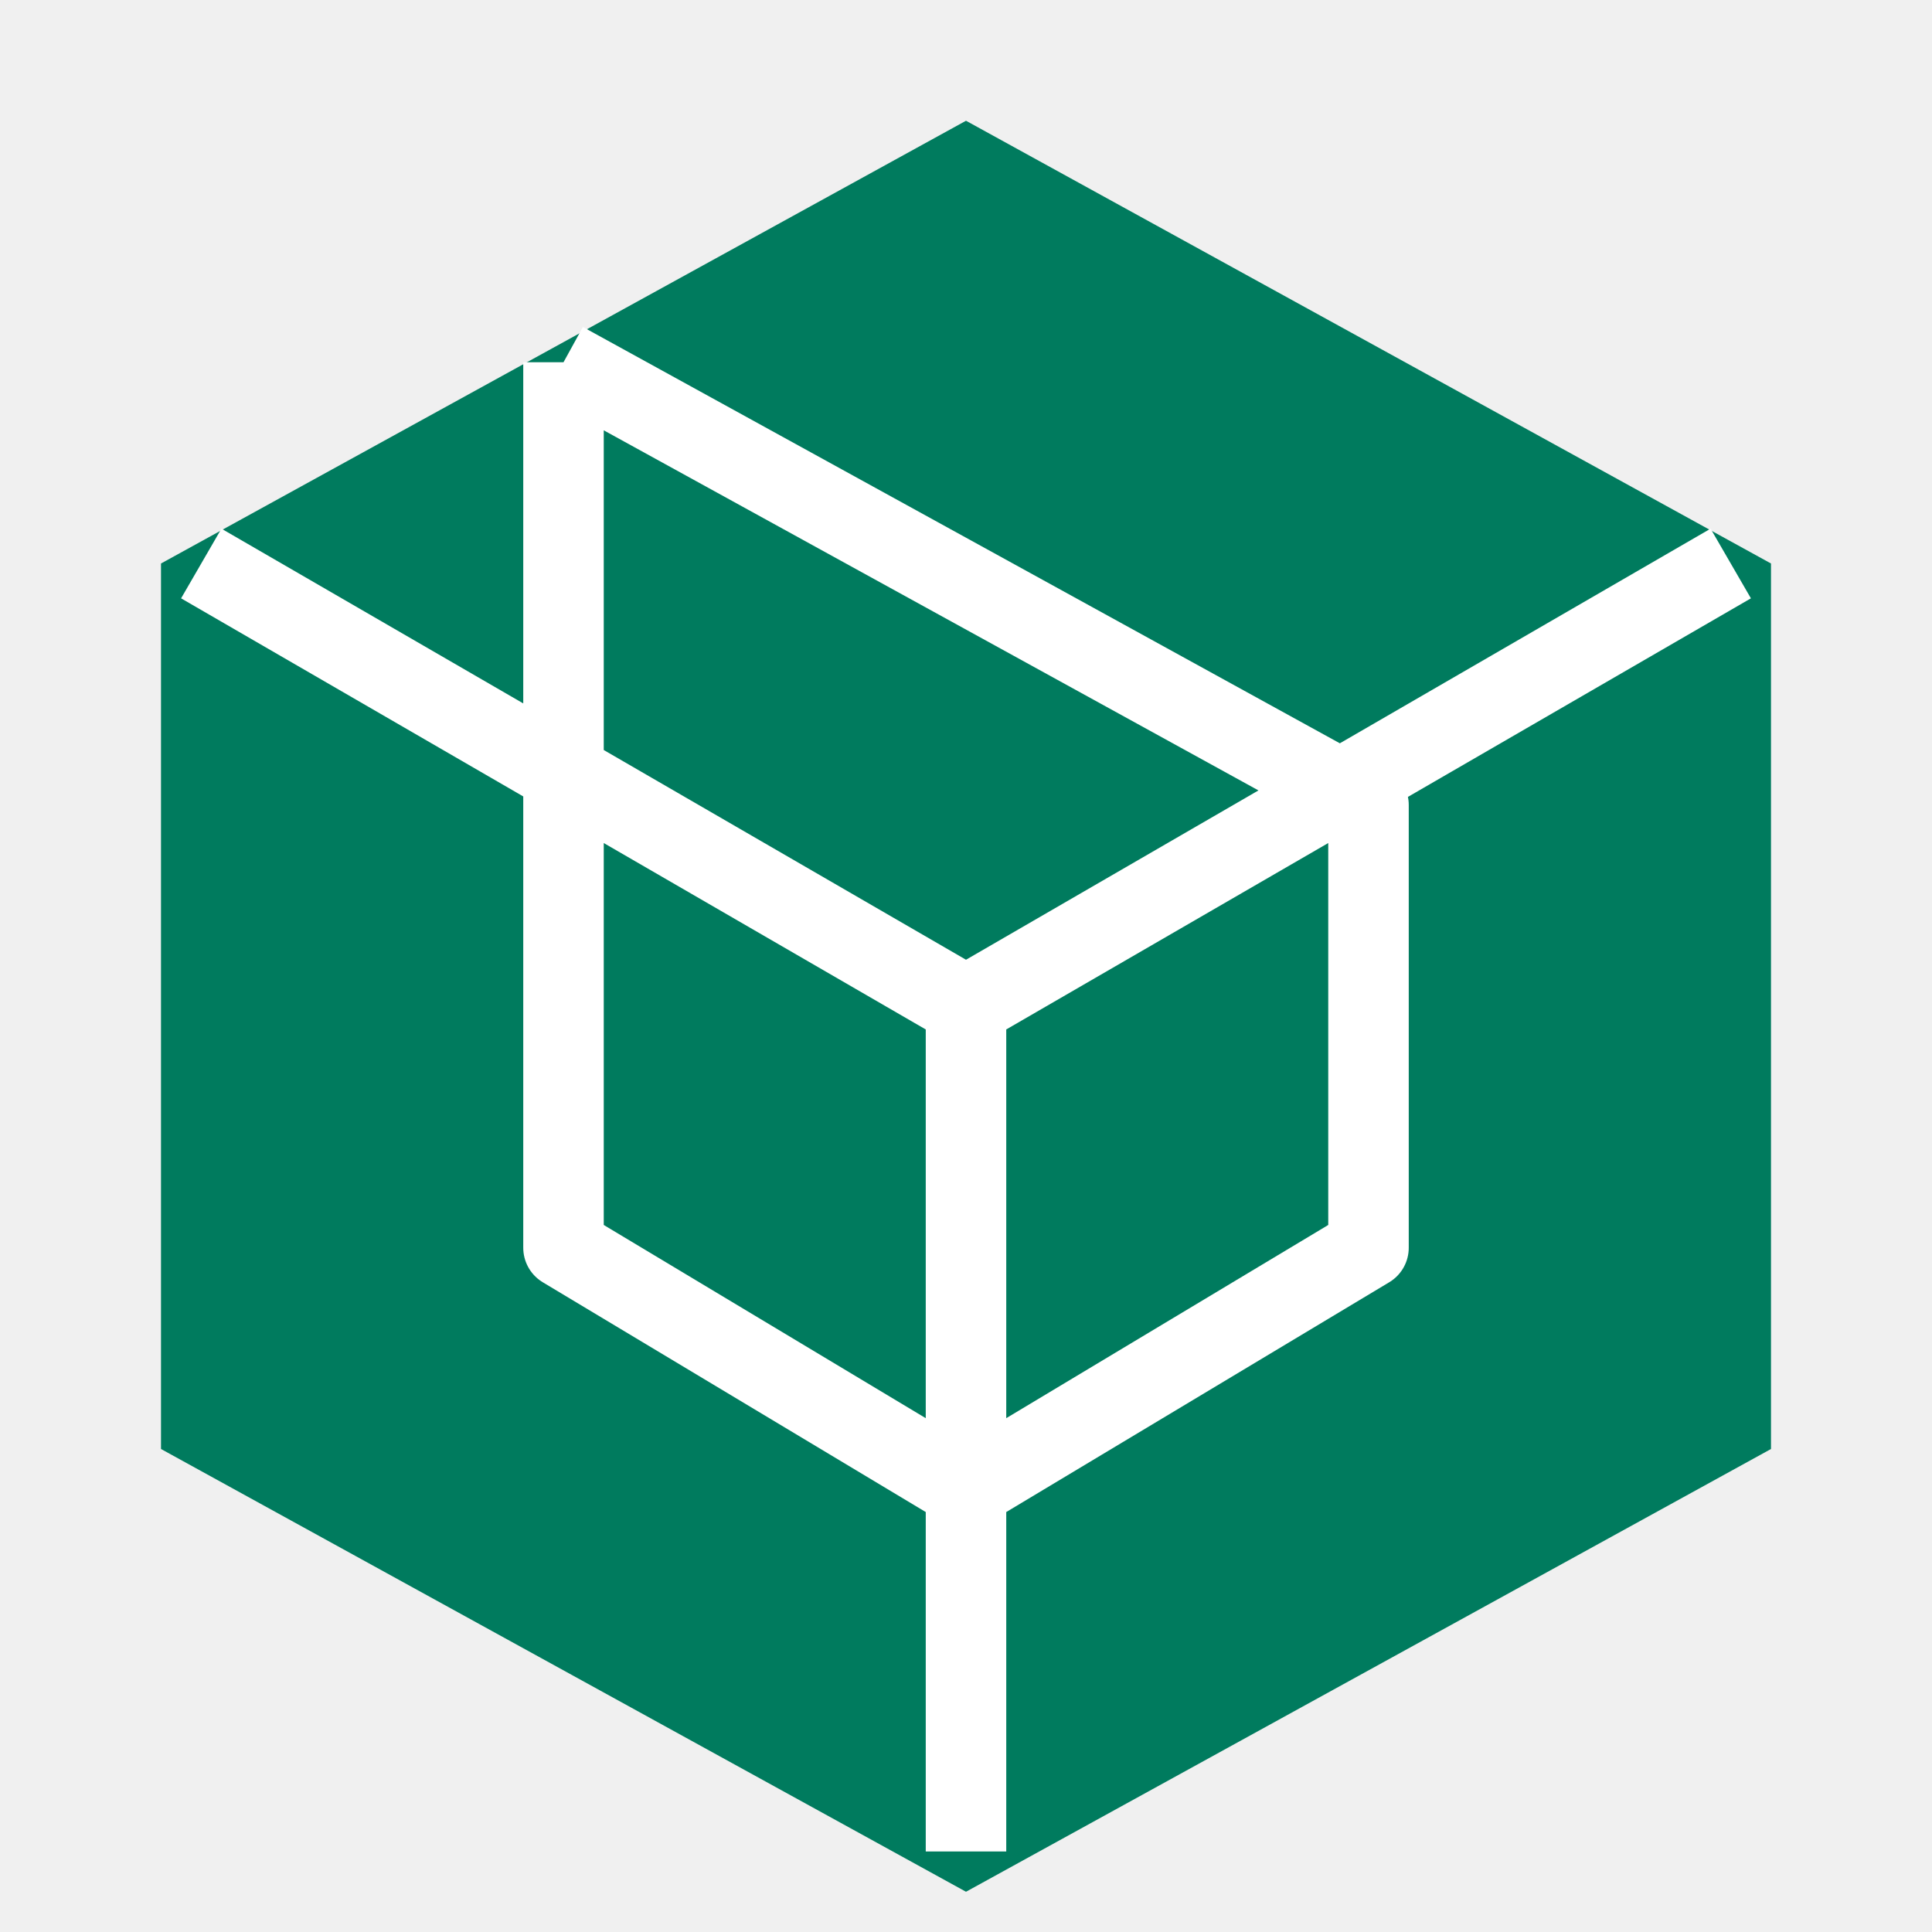
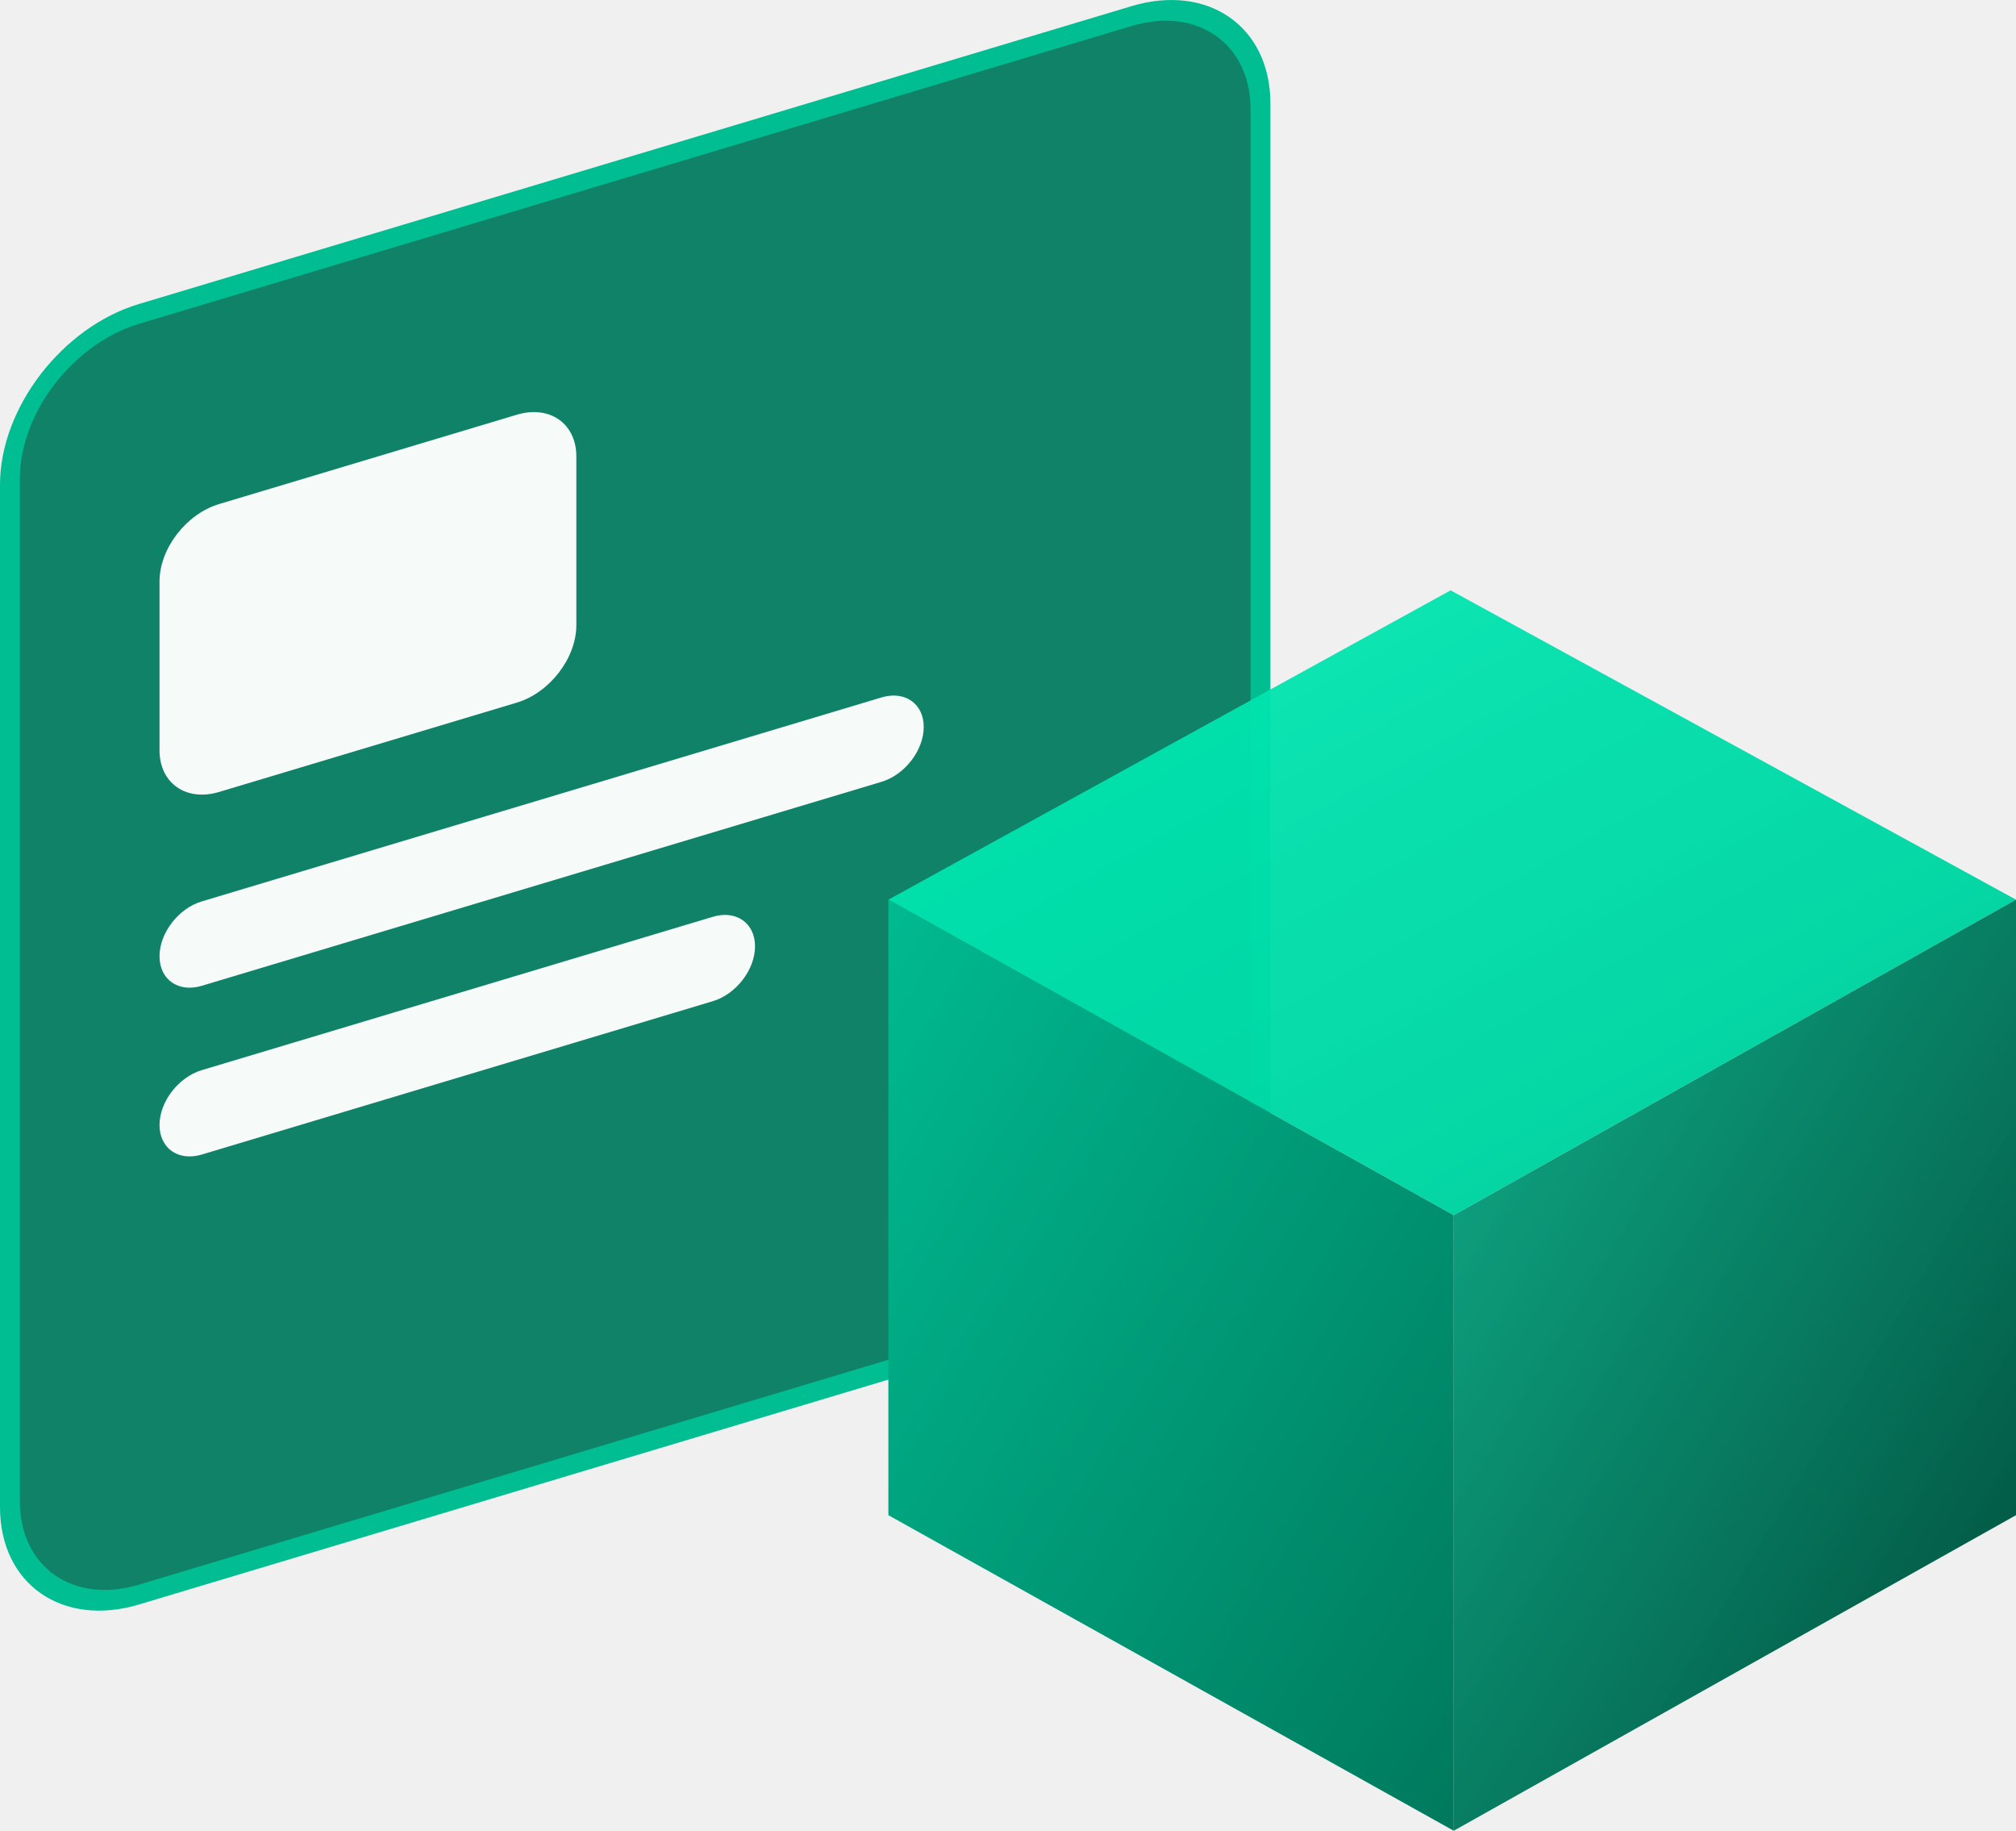
- <svg xmlns="http://www.w3.org/2000/svg" viewBox="0 0 48 48">
-   <path d="M24 3 44 14v22L24 47 4 36V14Z" fill="#007b5e" />
-   <path d="m5 14 19 11 19-11M24 25v21M14 9l20 11v11l-10 6-10-6V9" fill="none" stroke="#fff" stroke-width="2" stroke-linejoin="round" />
+ <svg xmlns="http://www.w3.org/2000/svg" xmlns:xlink="http://www.w3.org/1999/xlink" width="44.491mm" height="40.392mm" viewBox="0 0 44.491 40.392" version="1.1" id="svg1" xml:space="preserve">
+   <defs id="defs1">
+     <linearGradient id="linearGradient9" x1="594.448" y1="603.101" x2="826.051" y2="834.704" gradientTransform="scale(0.7771916,1.286684)" gradientUnits="userSpaceOnUse">
+       <stop offset="0" stop-color="#029A80" id="stop8" style="stop-color:#00a982;stop-opacity:0.933;" />
+       <stop offset="1" stop-color="#006A57" id="stop9" style="stop-color:#004a39;stop-opacity:1;" />
+     </linearGradient>
+     <linearGradient id="linearGradient7" x1="360.558" y1="604.774" x2="592.804" y2="837.019" gradientTransform="scale(0.7793475,1.283125)" gradientUnits="userSpaceOnUse">
+       <stop offset="0" stop-color="#16CBB2" id="stop6" style="stop-color:#00ba90;stop-opacity:1;" />
+       <stop offset="1" stop-color="#05957B" id="stop7" style="stop-color:#00795d;stop-opacity:1;" />
+     </linearGradient>
+     <linearGradient id="linearGradient5" x1="209.155" y1="909.551" x2="477.855" y2="1178.252" gradientTransform="scale(1.343503,0.7443229)" gradientUnits="userSpaceOnUse">
+       <stop offset="0" stop-color="#69F6E2" id="stop4" style="stop-color:#00ebb6;stop-opacity:0.933;" />
+       <stop offset="1" stop-color="#3FEAD3" id="stop5" style="stop-color:#00cd9b;stop-opacity:1;" />
+     </linearGradient>
+     <linearGradient xlink:href="#linearGradient5" id="linearGradient1" gradientUnits="userSpaceOnUse" gradientTransform="scale(1.343503,0.7443229)" x1="209.155" y1="909.551" x2="477.855" y2="1178.252" />
+     <linearGradient xlink:href="#linearGradient7" id="linearGradient3" gradientUnits="userSpaceOnUse" gradientTransform="scale(0.7793475,1.283125)" x1="360.558" y1="604.774" x2="592.804" y2="837.019" />
+     <linearGradient xlink:href="#linearGradient9" id="linearGradient4" gradientUnits="userSpaceOnUse" gradientTransform="scale(0.7771916,1.286684)" x1="594.448" y1="603.101" x2="826.051" y2="834.704" />
+   </defs>
+   <g id="layer1" transform="translate(-5.699799,-4.259393)">
+     <g id="g10" transform="translate(-49.56071,-0.4466543)">
+       <g transform="matrix(0.1095163,-0.03285489,0,0.1095163,41.24242,6.46303)" id="g9-2">
+         <rect x="130" y="94" width="252" height="258" rx="26" ry="26" fill="url(#gMiddle)" fill-opacity="0.95" stroke="#8bc6ff" stroke-width="4" id="rect9-1" style="fill:#007b5f;fill-opacity:0.931;stroke:#00be92;stroke-opacity:1" />
+       </g>
+       <rect x="61.369" y="33.856" width="9.604" height="6.352" rx="1.372" ry="1.314" fill="#ffffff" fill-opacity="0.96" id="rect11-6" transform="matrix(0.9578263,-0.2873479,0,1,0,0)" style="stroke-width:0.112" />
+       <rect x="61.369" y="42.508" width="17.608" height="1.862" rx="0.972" ry="0.931" fill="#ffffff" fill-opacity="0.96" id="rect12-1" transform="matrix(0.9578263,-0.2873479,0,1,0,0)" style="stroke-width:0.112" />
+       <rect x="61.369" y="46.231" width="13.721" height="1.862" rx="0.972" ry="0.931" fill="#ffffff" fill-opacity="0.96" id="rect13-5-8" transform="matrix(0.9578263,-0.2873479,0,1,0,0)" style="stroke-width:0.112" />
+     </g>
+     <g id="g11" transform="translate(-53.59437,3.587009)">
+       <polygon points="462,877 281,776 461,677 642,776 " fill="url(#gCubeTop)" id="polygon24-5" style="fill:url(#linearGradient1)" transform="matrix(0.06893572,0,0,0.06893572,59.52843,-32.97239)" />
+       <polygon points="281,973 281,776 462,877 462,1074 " fill="url(#gCubeLeft)" id="polygon25-2" style="fill:url(#linearGradient3)" transform="matrix(0.06893572,0,0,0.06893572,59.52843,-32.97239)" />
+       <polygon points="642,973 642,776 462,877 462,1074 " fill="url(#gCubeRight)" id="polygon26-7" style="fill:url(#linearGradient4)" transform="matrix(0.06893572,0,0,0.06893572,59.52843,-32.97239)" />
+     </g>
+   </g>
</svg>
